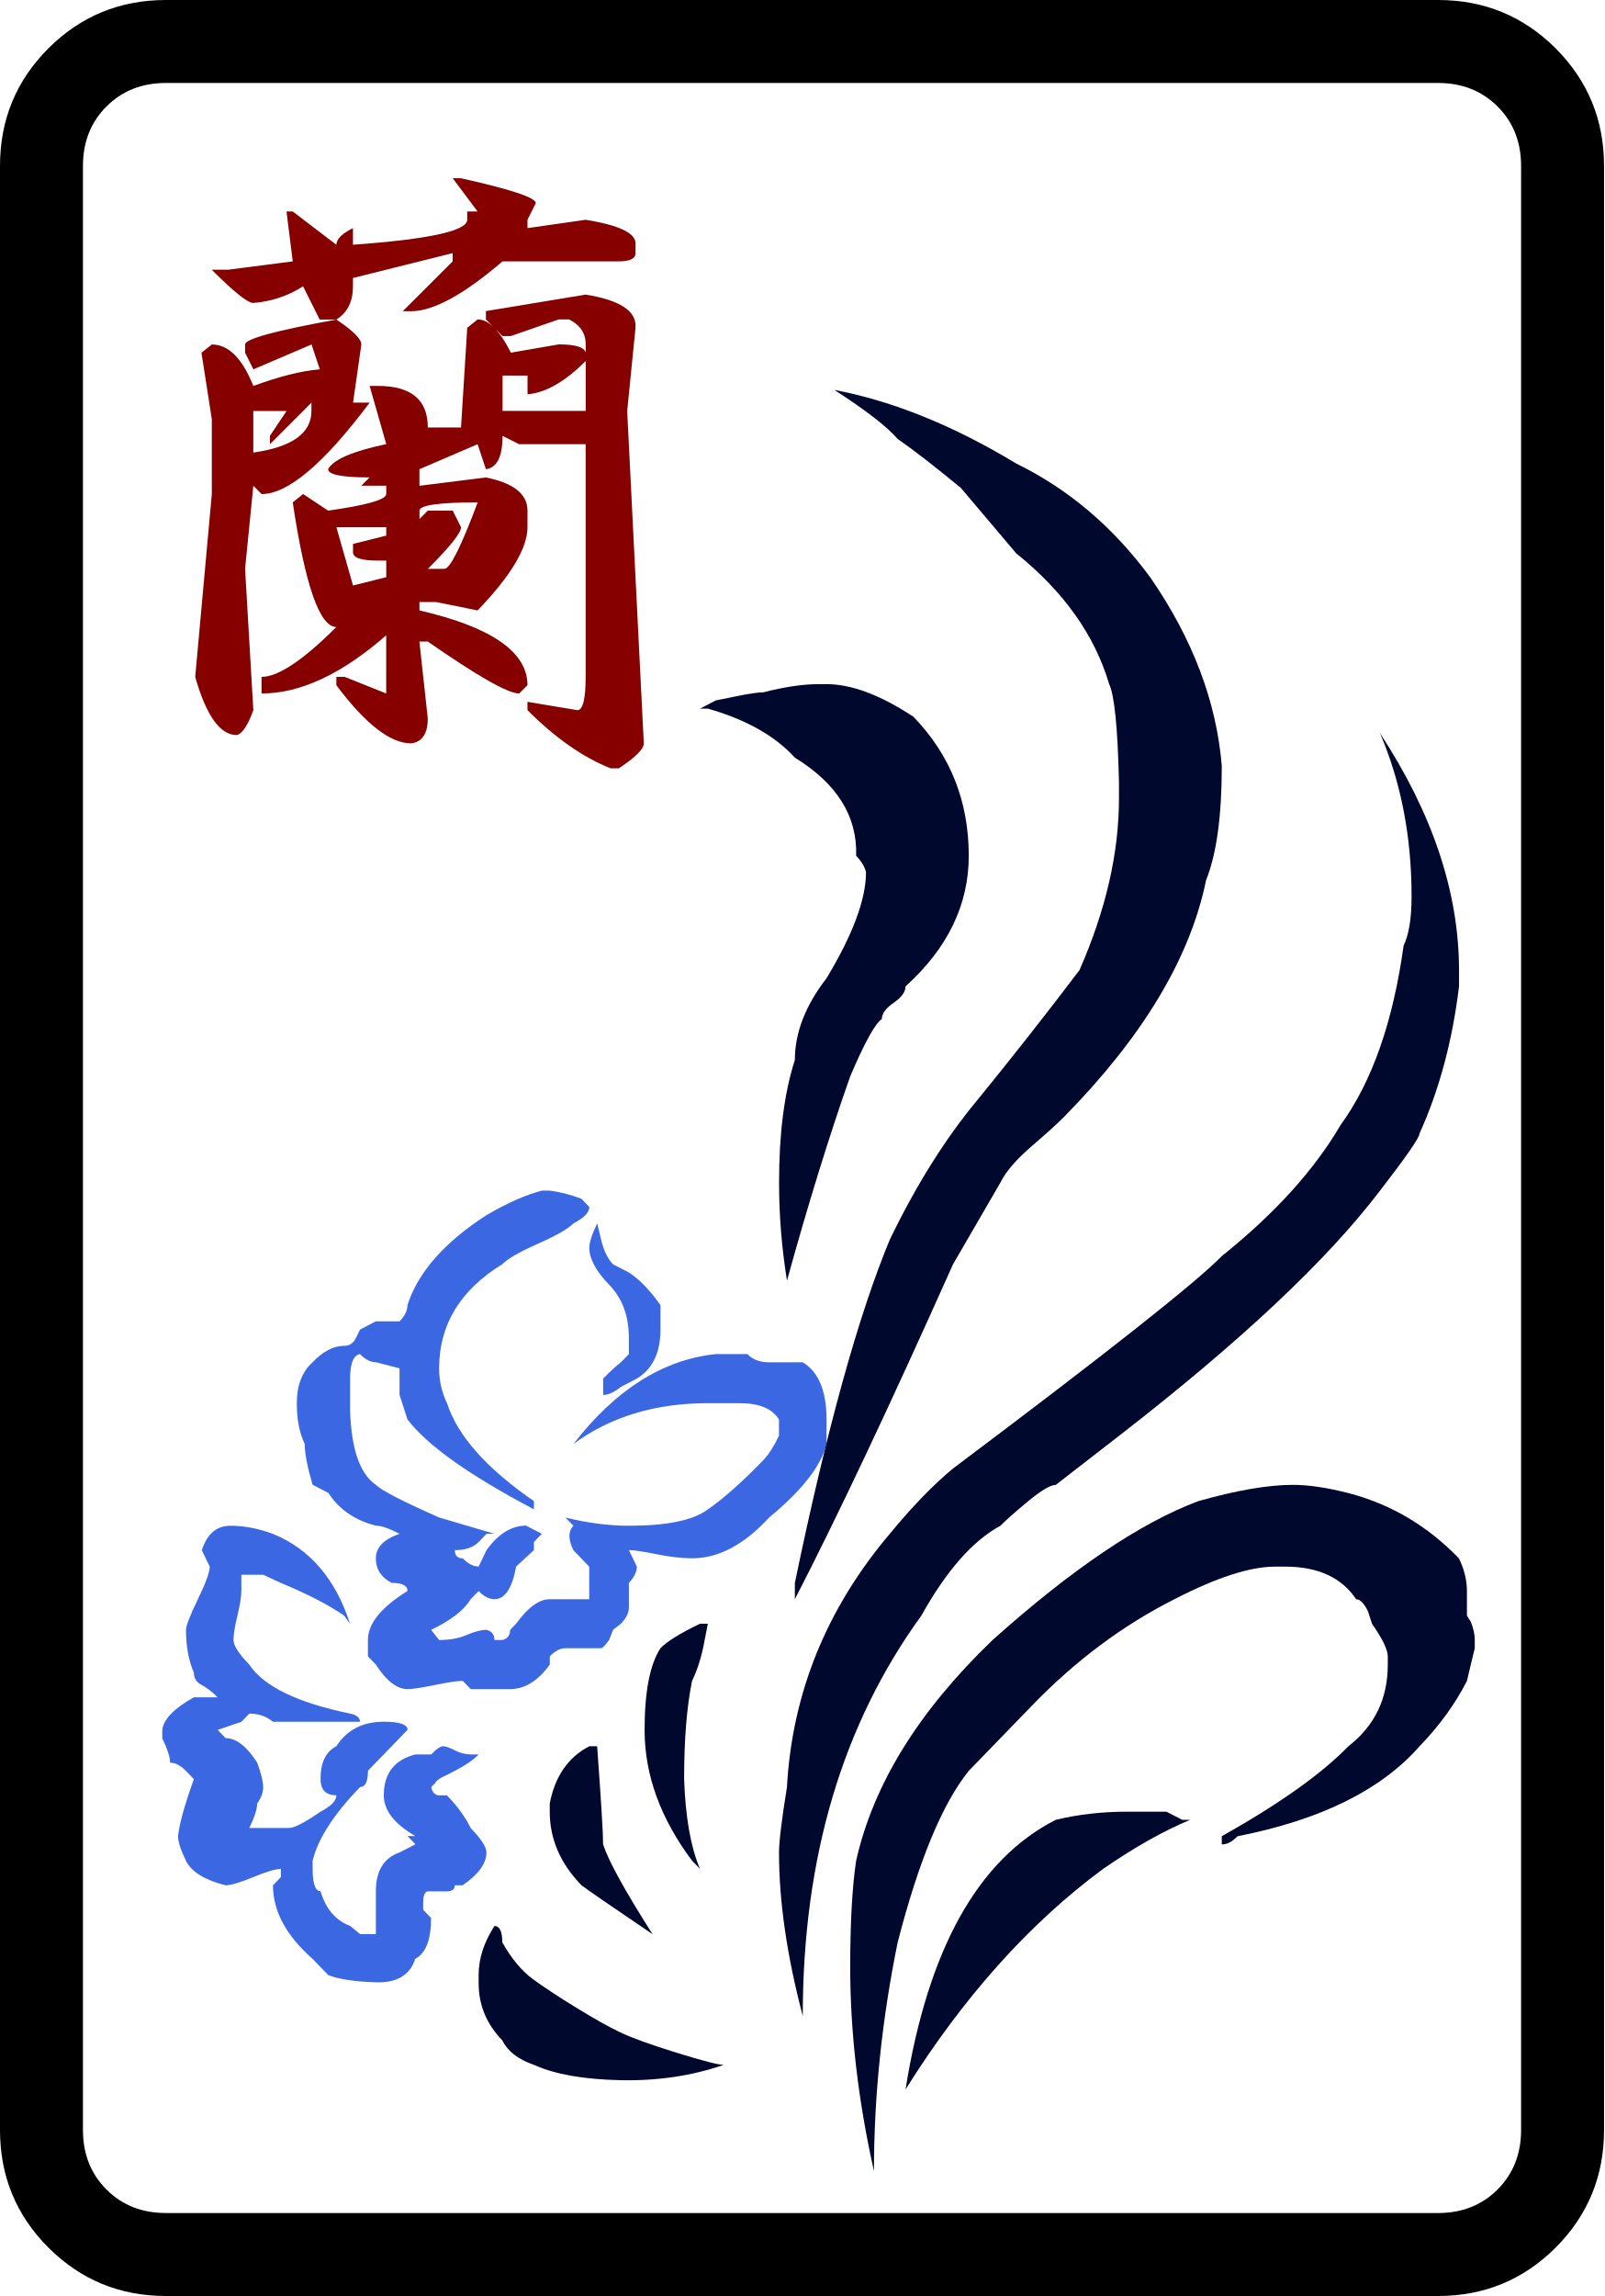
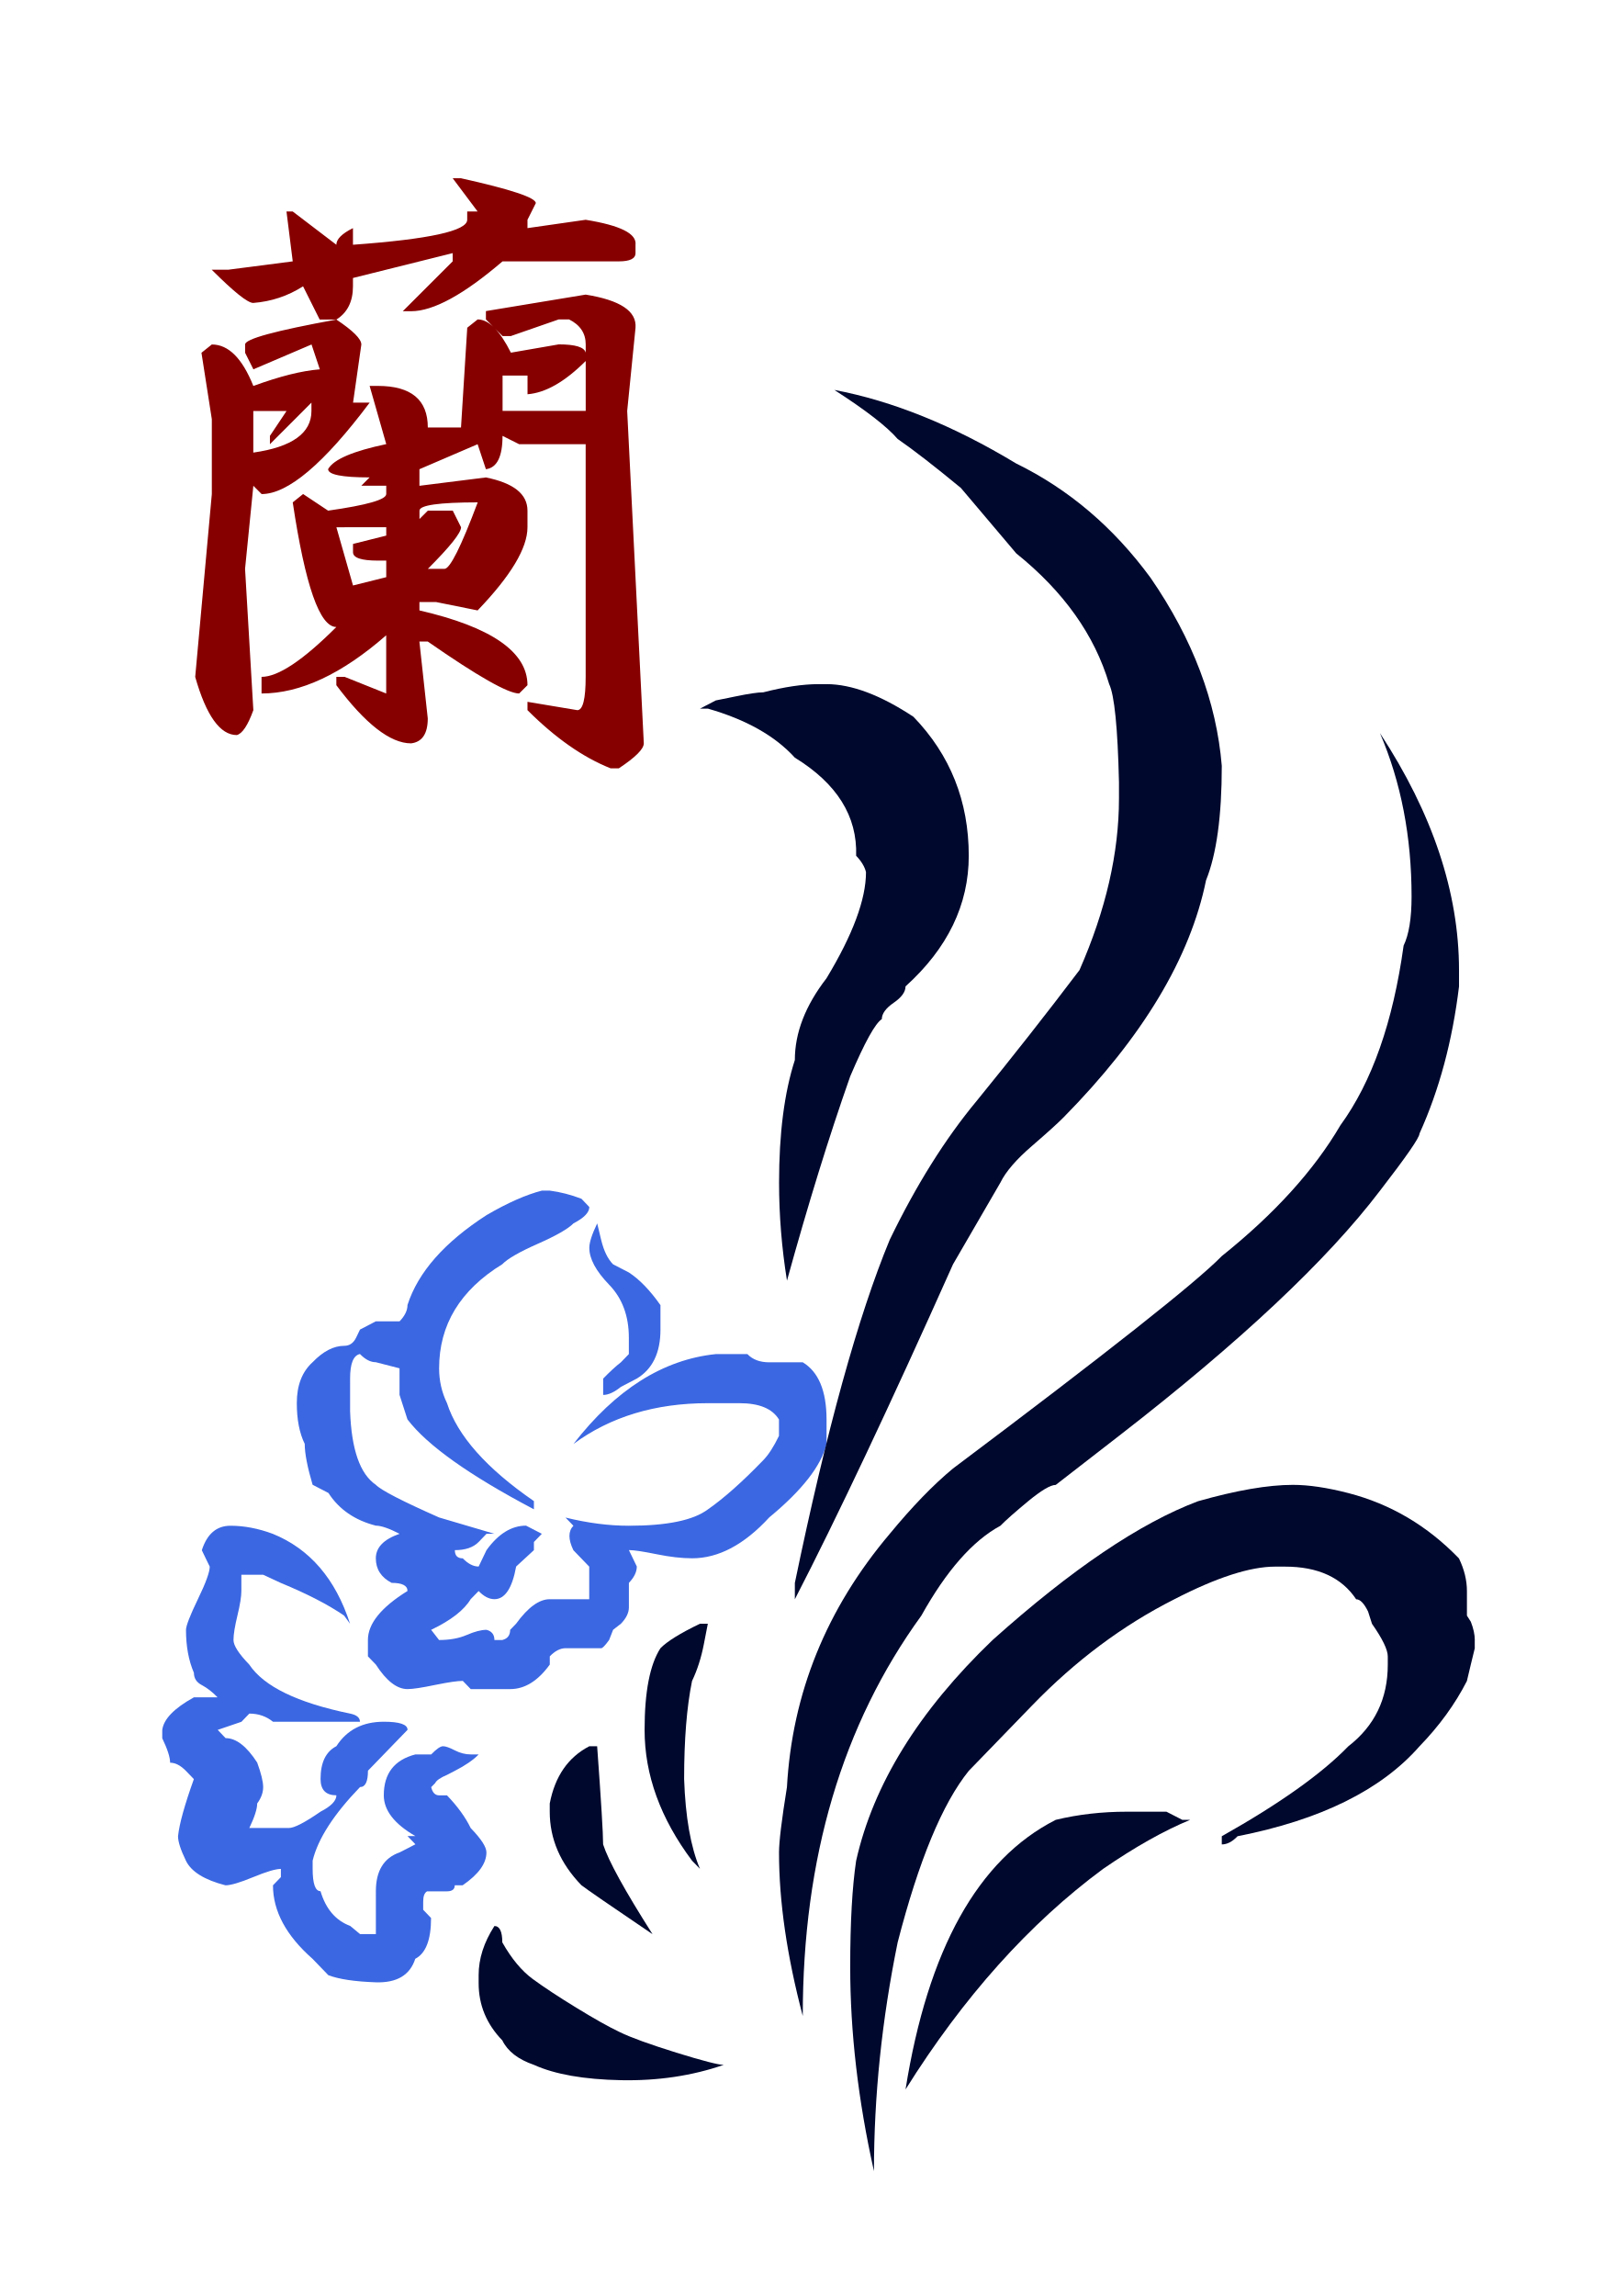
<svg xmlns="http://www.w3.org/2000/svg" version="1.1" id="图层_1" x="0px" y="0px" width="139.764" height="200" viewBox="0 0 139.764 200" enable-background="new 0 0 714 341" xml:space="preserve">
  <defs id="defs619" />
  <g transform="matrix(4.033152,0,0,4.033152,-1362.927,-881.4697)" id="g2151">
-     <path id="path436" d="m 372.583,222.14 v 42.42 c 0,0.995 -0.349,1.842 -1.045,2.539 -0.697,0.696 -1.544,1.046 -2.54,1.046 h -27.483 c -0.996,0 -1.842,-0.35 -2.539,-1.046 -0.697,-0.697 -1.045,-1.544 -1.045,-2.539 v -42.42 c 0,-0.994 0.348,-1.842 1.045,-2.539 0.697,-0.696 1.543,-1.045 2.539,-1.045 h 27.483 c 0.996,0 1.842,0.349 2.54,1.045 0.696,0.697 1.045,1.545 1.045,2.539 z m -3.585,-1.792 h -27.483 c -0.518,0 -0.946,0.17 -1.284,0.508 -0.339,0.339 -0.508,0.767 -0.508,1.284 v 42.42 c 0,0.518 0.169,0.945 0.508,1.285 0.338,0.338 0.766,0.508 1.284,0.508 h 27.483 c 0.518,0 0.946,-0.17 1.285,-0.508 0.338,-0.34 0.508,-0.768 0.508,-1.285 v -42.42 c 0,-0.518 -0.17,-0.945 -0.508,-1.284 -0.339,-0.338 -0.767,-0.508 -1.285,-0.508 z" />
+     <path fill="none" id="path436" d="m 372.583,222.14 v 42.42 c 0,0.995 -0.349,1.842 -1.045,2.539 -0.697,0.696 -1.544,1.046 -2.54,1.046 h -27.483 c -0.996,0 -1.842,-0.35 -2.539,-1.046 -0.697,-0.697 -1.045,-1.544 -1.045,-2.539 v -42.42 c 0,-0.994 0.348,-1.842 1.045,-2.539 0.697,-0.696 1.543,-1.045 2.539,-1.045 h 27.483 c 0.996,0 1.842,0.349 2.54,1.045 0.696,0.697 1.045,1.545 1.045,2.539 z m -3.585,-1.792 h -27.483 c -0.518,0 -0.946,0.17 -1.284,0.508 -0.339,0.339 -0.508,0.767 -0.508,1.284 v 42.42 c 0,0.518 0.169,0.945 0.508,1.285 0.338,0.338 0.766,0.508 1.284,0.508 h 27.483 c 0.518,0 0.946,-0.17 1.285,-0.508 0.338,-0.34 0.508,-0.768 0.508,-1.285 v -42.42 c 0,-0.518 -0.17,-0.945 -0.508,-1.284 -0.339,-0.338 -0.767,-0.508 -1.285,-0.508 z" />
    <path style="fill:#3b67e2" id="path438" d="m 348.099,258.038 c -0.114,-0.235 -0.285,-0.47 -0.512,-0.706 h -0.17 c -0.085,0 -0.143,-0.059 -0.171,-0.177 l 0.086,-0.088 c 0.028,-0.059 0.114,-0.117 0.256,-0.177 l 0.17,-0.088 c 0.228,-0.117 0.399,-0.235 0.514,-0.354 H 348.1 c -0.114,0 -0.228,-0.029 -0.342,-0.087 -0.114,-0.059 -0.199,-0.09 -0.256,-0.09 -0.057,0 -0.143,0.06 -0.256,0.177 h -0.341 c -0.456,0.118 -0.683,0.412 -0.683,0.883 0,0.324 0.227,0.618 0.683,0.881 h -0.17 l 0.17,0.177 -0.17,0.088 -0.171,0.087 c -0.341,0.119 -0.513,0.398 -0.513,0.838 v 0.397 0.353 0.176 h -0.171 -0.171 l -0.213,-0.176 c -0.314,-0.117 -0.527,-0.367 -0.641,-0.75 -0.113,0 -0.17,-0.16 -0.17,-0.485 v -0.175 c 0.114,-0.47 0.455,-1 1.024,-1.589 0.114,0 0.171,-0.117 0.171,-0.353 l 0.855,-0.883 c 0,-0.117 -0.171,-0.175 -0.512,-0.175 -0.456,0 -0.798,0.175 -1.025,0.528 -0.228,0.118 -0.342,0.353 -0.342,0.708 0,0.235 0.114,0.353 0.342,0.353 h 0.171 -0.171 c 0,0.117 -0.114,0.236 -0.342,0.353 -0.34,0.235 -0.569,0.353 -0.682,0.353 H 344 h -0.171 -0.512 c 0.113,-0.235 0.17,-0.412 0.17,-0.53 0.086,-0.117 0.129,-0.234 0.129,-0.353 0,-0.117 -0.043,-0.294 -0.129,-0.53 -0.228,-0.353 -0.455,-0.528 -0.683,-0.528 l -0.17,-0.178 0.513,-0.175 0.17,-0.177 c 0.199,0 0.37,0.061 0.512,0.177 h 0.257 0.17 0.341 0.598 0.512 c 0,-0.089 -0.07,-0.148 -0.213,-0.177 -1.139,-0.234 -1.864,-0.587 -2.178,-1.058 -0.228,-0.236 -0.341,-0.412 -0.341,-0.531 0,-0.117 0.028,-0.292 0.085,-0.528 0.057,-0.235 0.085,-0.412 0.085,-0.529 v -0.175 -0.178 h 0.47 l 0.384,0.178 c 0.569,0.235 1.024,0.469 1.366,0.705 l 0.128,0.176 c -0.314,-0.971 -0.869,-1.616 -1.666,-1.941 -0.313,-0.117 -0.619,-0.176 -0.917,-0.176 -0.3,0 -0.506,0.176 -0.619,0.529 l 0.085,0.177 0.086,0.177 c 0,0.117 -0.086,0.354 -0.257,0.705 -0.17,0.353 -0.256,0.574 -0.256,0.662 0,0.353 0.057,0.662 0.171,0.927 0,0.117 0.057,0.206 0.17,0.264 0.113,0.06 0.228,0.148 0.341,0.265 h -0.17 -0.257 -0.084 c -0.428,0.236 -0.655,0.472 -0.684,0.706 v 0.178 c 0.113,0.235 0.17,0.411 0.17,0.528 0.114,0 0.228,0.06 0.342,0.177 l 0.171,0.177 c -0.2,0.558 -0.315,0.97 -0.342,1.234 0,0.119 0.057,0.294 0.171,0.53 0.114,0.235 0.398,0.413 0.854,0.53 0.114,0 0.314,-0.059 0.599,-0.177 0.284,-0.117 0.483,-0.177 0.598,-0.177 v 0.177 l -0.171,0.177 c 0,0.558 0.286,1.087 0.854,1.587 l 0.342,0.354 c 0.228,0.087 0.569,0.138 1.024,0.154 0.455,0.015 0.74,-0.154 0.854,-0.508 0.228,-0.118 0.341,-0.411 0.341,-0.881 l -0.17,-0.178 v -0.176 c 0,-0.117 0.028,-0.191 0.085,-0.222 h 0.299 0.128 c 0.113,0 0.17,-0.043 0.17,-0.131 h 0.171 c 0.343,-0.236 0.513,-0.471 0.513,-0.708 0.002,-0.117 -0.112,-0.292 -0.34,-0.528 z" />
    <path style="fill:#3b67e2" id="path440" d="m 355.273,247.979 h -0.342 -0.086 -0.085 -0.214 c -0.199,0 -0.356,-0.059 -0.469,-0.177 h -0.684 c -1.139,0.118 -2.163,0.766 -3.074,1.941 0.797,-0.587 1.765,-0.881 2.904,-0.881 h 0.255 0.427 c 0.428,0 0.712,0.118 0.854,0.353 v 0.353 c -0.114,0.236 -0.228,0.412 -0.342,0.528 -0.456,0.472 -0.854,0.824 -1.195,1.061 -0.315,0.235 -0.883,0.352 -1.708,0.352 -0.427,0 -0.883,-0.058 -1.367,-0.177 l 0.171,0.177 h 0.171 -0.171 c -0.114,0.118 -0.114,0.294 0,0.529 l 0.342,0.354 v 0.175 0.178 0.175 0.176 h -0.17 -0.684 c -0.228,0 -0.47,0.176 -0.726,0.529 l -0.128,0.132 c 0,0.119 -0.058,0.192 -0.17,0.22 h -0.17 c 0,-0.117 -0.058,-0.191 -0.171,-0.22 -0.114,0 -0.256,0.037 -0.427,0.111 -0.171,0.074 -0.371,0.109 -0.598,0.109 l -0.171,-0.22 c 0.428,-0.205 0.711,-0.425 0.854,-0.662 l 0.172,-0.176 c 0.113,0.118 0.227,0.176 0.341,0.176 0.227,0 0.384,-0.235 0.469,-0.705 l 0.384,-0.354 v -0.176 l 0.171,-0.177 -0.341,-0.176 c -0.314,0 -0.599,0.176 -0.854,0.529 l -0.17,0.354 c -0.115,0 -0.229,-0.06 -0.343,-0.177 -0.114,0 -0.171,-0.059 -0.171,-0.177 0.228,0 0.399,-0.059 0.514,-0.176 l 0.17,-0.177 h 0.171 l -1.196,-0.353 c -0.797,-0.353 -1.252,-0.587 -1.367,-0.706 -0.342,-0.234 -0.526,-0.765 -0.555,-1.589 v -0.706 c 0,-0.323 0.071,-0.499 0.213,-0.529 0.114,0.118 0.228,0.177 0.342,0.177 l 0.513,0.132 v 0.308 0.265 l 0.171,0.53 c 0.426,0.56 1.337,1.207 2.732,1.942 v -0.177 c -1.024,-0.706 -1.651,-1.412 -1.878,-2.117 -0.114,-0.236 -0.17,-0.485 -0.17,-0.75 0,-0.941 0.455,-1.691 1.366,-2.25 0.113,-0.118 0.369,-0.265 0.769,-0.442 0.397,-0.175 0.654,-0.323 0.768,-0.44 0.228,-0.117 0.342,-0.236 0.342,-0.353 l -0.17,-0.178 c -0.228,-0.088 -0.457,-0.146 -0.684,-0.176 h -0.171 c -0.341,0.088 -0.741,0.264 -1.195,0.529 -0.912,0.588 -1.481,1.236 -1.708,1.941 0,0.119 -0.058,0.236 -0.171,0.353 h -0.513 l -0.342,0.178 -0.084,0.175 c -0.058,0.118 -0.143,0.176 -0.256,0.176 -0.229,0 -0.456,0.118 -0.684,0.354 -0.228,0.207 -0.341,0.5 -0.341,0.883 0,0.353 0.056,0.647 0.171,0.881 0,0.206 0.057,0.501 0.17,0.883 l 0.342,0.177 c 0.228,0.354 0.569,0.589 1.024,0.706 0.115,0 0.285,0.059 0.513,0.176 -0.341,0.118 -0.513,0.294 -0.513,0.53 0,0.235 0.115,0.412 0.342,0.53 0.228,0 0.342,0.058 0.342,0.175 -0.569,0.353 -0.855,0.706 -0.855,1.058 v 0.354 l 0.171,0.177 c 0.228,0.353 0.455,0.53 0.684,0.53 0.113,0 0.312,-0.03 0.598,-0.09 0.285,-0.058 0.483,-0.087 0.597,-0.087 l 0.171,0.177 h 0.427 0.427 c 0.314,0 0.599,-0.177 0.854,-0.53 v -0.177 c 0.113,-0.118 0.228,-0.176 0.342,-0.176 h 0.171 0.598 c 0.028,0 0.085,-0.059 0.171,-0.178 l 0.086,-0.22 0.17,-0.132 c 0.113,-0.118 0.171,-0.234 0.171,-0.353 v -0.265 -0.088 -0.175 c 0.113,-0.118 0.171,-0.237 0.171,-0.354 l -0.171,-0.354 c 0.113,0 0.313,0.031 0.598,0.089 0.285,0.058 0.54,0.088 0.769,0.088 0.568,0 1.124,-0.294 1.665,-0.883 0.711,-0.587 1.125,-1.117 1.238,-1.588 v -0.529 c -0.002,-0.616 -0.173,-1.027 -0.514,-1.233 z" />
    <path style="fill:#870000" id="path442" d="m 345.198,225.458 c 0.359,0.24 0.539,0.418 0.539,0.539 l -0.179,1.255 h 0.179 0.18 c -0.988,1.318 -1.766,1.975 -2.334,1.975 l -0.179,-0.179 -0.179,1.794 0.179,3.052 c -0.119,0.33 -0.24,0.509 -0.358,0.538 -0.359,0 -0.66,-0.418 -0.898,-1.256 l 0.359,-3.95 v -1.616 l -0.224,-1.435 0.224,-0.179 c 0.36,0 0.658,0.299 0.897,0.896 0.569,-0.208 1.047,-0.329 1.436,-0.359 l -0.179,-0.537 -1.256,0.537 -0.179,-0.358 v -0.179 c -0.002,-0.12 0.655,-0.298 1.972,-0.538 z m 2.513,-3.052 h 0.179 c 1.077,0.24 1.616,0.418 1.616,0.538 l -0.18,0.359 v 0.18 l 1.257,-0.18 c 0.748,0.121 1.106,0.299 1.077,0.539 v 0.181 c 0,0.119 -0.121,0.178 -0.36,0.178 h -2.154 -0.359 c -0.838,0.718 -1.496,1.077 -1.975,1.077 h -0.18 l 1.078,-1.077 v -0.178 l -2.154,0.537 v 0.18 c 0,0.329 -0.12,0.569 -0.359,0.718 h -0.36 l -0.359,-0.718 c -0.329,0.21 -0.688,0.329 -1.077,0.359 -0.119,0 -0.419,-0.24 -0.897,-0.718 h 0.36 l 1.391,-0.18 -0.135,-1.077 h 0.135 l 0.942,0.718 c 0,-0.119 0.119,-0.24 0.359,-0.359 v 0.359 c 1.645,-0.119 2.468,-0.299 2.468,-0.539 v -0.179 h 0.225 z m -3.949,5.744 v -0.18 l 0.359,-0.537 h -0.718 v 0.358 0.54 c 0.837,-0.119 1.256,-0.42 1.256,-0.898 v -0.181 z m 6.821,-3.231 c 0.748,0.12 1.106,0.358 1.077,0.717 l -0.18,1.796 0.359,7.179 c 0,0.121 -0.179,0.301 -0.539,0.539 h -0.179 c -0.599,-0.238 -1.196,-0.658 -1.795,-1.256 v -0.18 l 1.077,0.18 c 0.119,0 0.18,-0.239 0.18,-0.718 v -5.026 h -1.257 -0.18 l -0.359,-0.18 c 0,0.45 -0.12,0.69 -0.359,0.72 l -0.179,-0.54 -1.257,0.54 v 0.358 l 1.436,-0.18 c 0.599,0.121 0.898,0.358 0.898,0.717 v 0.359 c 0,0.45 -0.359,1.048 -1.077,1.796 l -0.897,-0.181 h -0.36 v 0.181 c 1.556,0.358 2.334,0.898 2.334,1.615 l -0.18,0.179 c -0.24,0 -0.897,-0.373 -1.974,-1.122 h -0.181 l 0.181,1.661 c 0,0.329 -0.121,0.509 -0.36,0.538 -0.449,0 -0.988,-0.419 -1.615,-1.256 v -0.18 h 0.18 l 0.897,0.359 v -1.257 c -0.958,0.838 -1.856,1.257 -2.693,1.257 v -0.179 -0.18 c 0.359,0 0.897,-0.359 1.616,-1.077 -0.36,0 -0.673,-0.898 -0.942,-2.692 l 0.224,-0.18 0.54,0.359 c 0.837,-0.119 1.256,-0.238 1.256,-0.359 v -0.179 h -0.539 l 0.18,-0.18 c -0.6,0 -0.897,-0.06 -0.897,-0.179 0.119,-0.211 0.539,-0.389 1.256,-0.54 l -0.359,-1.257 h 0.179 c 0.718,0 1.078,0.3 1.078,0.898 h 0.179 0.538 l 0.135,-2.155 0.225,-0.179 c 0.239,0 0.478,0.24 0.718,0.718 l 1.033,-0.179 c 0.359,0 0.553,0.059 0.583,0.179 v 0.18 c -0.449,0.448 -0.868,0.688 -1.257,0.718 v -0.404 h -0.539 v 0.763 h 1.616 0.18 v -1.436 c 0,-0.24 -0.12,-0.42 -0.359,-0.539 H 350 l -1.033,0.359 h -0.18 l -0.359,-0.359 v -0.18 z m -5.205,5.025 h -0.18 l 0.359,1.257 0.718,-0.179 v -0.358 h -0.18 c -0.358,0 -0.538,-0.06 -0.538,-0.181 v -0.179 l 0.718,-0.18 v -0.181 h -0.897 z m 1.615,-0.359 v 0.18 l 0.181,-0.18 h 0.538 l 0.179,0.359 c 0,0.121 -0.239,0.42 -0.717,0.898 h 0.359 c 0.119,0 0.358,-0.478 0.718,-1.436 -0.839,0.001 -1.258,0.061 -1.258,0.179 z" />
    <path style="fill:#00082d" id="path444" d="m 350.383,261.92 c -0.384,-0.235 -0.698,-0.442 -0.939,-0.618 -0.242,-0.177 -0.463,-0.442 -0.662,-0.795 0,-0.234 -0.057,-0.353 -0.17,-0.353 -0.228,0.353 -0.341,0.706 -0.341,1.06 v 0.175 c 0,0.471 0.17,0.883 0.512,1.236 0.113,0.233 0.342,0.411 0.683,0.528 0.455,0.206 1.082,0.315 1.879,0.331 0.797,0.016 1.538,-0.095 2.221,-0.331 -0.115,0 -0.456,-0.088 -1.025,-0.264 -0.57,-0.178 -0.976,-0.324 -1.218,-0.442 -0.243,-0.115 -0.555,-0.291 -0.94,-0.527 z" />
    <path style="fill:#00082d" id="path446" d="m 350.96,258.391 c 0,-0.236 -0.043,-0.941 -0.129,-2.119 h -0.17 c -0.456,0.236 -0.741,0.648 -0.854,1.236 v 0.177 c 0,0.589 0.228,1.117 0.684,1.588 0.113,0.088 0.626,0.441 1.537,1.058 -0.598,-0.94 -0.955,-1.587 -1.068,-1.94 z" />
    <path style="fill:#3b67e2" id="path448" d="m 352.198,246.743 c -0.228,-0.323 -0.456,-0.558 -0.683,-0.705 l -0.171,-0.088 -0.17,-0.088 c -0.115,-0.118 -0.2,-0.293 -0.257,-0.53 l -0.085,-0.353 c -0.113,0.235 -0.17,0.411 -0.17,0.528 0,0.236 0.142,0.5 0.427,0.795 0.285,0.294 0.427,0.676 0.427,1.146 v 0.353 l -0.171,0.177 c -0.114,0.088 -0.242,0.207 -0.384,0.353 v 0.178 0.175 c 0.113,0 0.24,-0.059 0.384,-0.175 l 0.342,-0.178 c 0.341,-0.205 0.512,-0.558 0.512,-1.058 v -0.53 z" />
    <path style="fill:#00082d" id="path450" d="m 353.052,253.625 c -0.427,0.206 -0.712,0.383 -0.854,0.53 -0.228,0.353 -0.342,0.941 -0.342,1.764 0,0.971 0.342,1.912 1.026,2.825 l 0.085,0.087 0.085,0.088 c -0.2,-0.47 -0.314,-1.117 -0.342,-1.939 0,-0.854 0.057,-1.56 0.171,-2.118 0.113,-0.236 0.198,-0.5 0.255,-0.794 l 0.086,-0.442 h -0.17 z" />
    <path style="fill:#00082d" id="path452" d="m 357.664,234.037 c -0.712,-0.47 -1.338,-0.705 -1.879,-0.705 h -0.17 c -0.341,0 -0.74,0.06 -1.196,0.177 -0.114,0 -0.313,0.029 -0.597,0.088 l -0.428,0.087 -0.341,0.177 h 0.171 c 0.825,0.236 1.451,0.589 1.878,1.059 0.91,0.559 1.352,1.265 1.324,2.119 0.113,0.117 0.185,0.236 0.213,0.353 0,0.588 -0.285,1.353 -0.854,2.294 -0.455,0.588 -0.683,1.176 -0.683,1.764 -0.228,0.706 -0.341,1.588 -0.341,2.647 0,0.706 0.057,1.411 0.171,2.118 0.455,-1.647 0.91,-3.118 1.366,-4.412 0.313,-0.735 0.541,-1.146 0.683,-1.236 0,-0.117 0.085,-0.235 0.256,-0.353 0.17,-0.117 0.256,-0.234 0.256,-0.354 0.91,-0.822 1.366,-1.764 1.366,-2.822 0,-1.177 -0.399,-2.177 -1.195,-3.001 z" />
    <path style="fill:#00082d" id="path454" d="m 367.742,234.39 c 0.455,1.06 0.683,2.236 0.683,3.53 0,0.472 -0.058,0.824 -0.172,1.059 -0.228,1.648 -0.682,2.942 -1.366,3.882 -0.569,0.971 -1.423,1.912 -2.562,2.824 -0.542,0.559 -2.477,2.089 -5.807,4.588 -0.427,0.353 -0.883,0.825 -1.367,1.412 -1.367,1.617 -2.107,3.442 -2.22,5.471 -0.114,0.706 -0.171,1.178 -0.171,1.411 0,1.06 0.171,2.235 0.513,3.53 0,-3.412 0.854,-6.294 2.562,-8.647 0.541,-0.97 1.11,-1.618 1.708,-1.941 0.114,-0.117 0.313,-0.293 0.598,-0.529 0.285,-0.234 0.483,-0.353 0.597,-0.353 l 1.366,-1.059 c 2.619,-2.029 4.498,-3.794 5.638,-5.294 0.568,-0.735 0.854,-1.147 0.854,-1.235 0.427,-0.942 0.711,-2 0.854,-3.177 v -0.353 c -10e-4,-1.677 -0.571,-3.383 -1.708,-5.119 z" />
    <path style="fill:#00082d" id="path456" d="m 364.325,235.097 c -0.114,-1.382 -0.626,-2.737 -1.538,-4.061 -0.797,-1.087 -1.765,-1.912 -2.903,-2.469 -1.366,-0.825 -2.676,-1.353 -3.929,-1.589 0.684,0.44 1.139,0.793 1.368,1.059 0.341,0.235 0.796,0.588 1.366,1.058 l 1.196,1.413 c 1.024,0.823 1.693,1.764 2.007,2.823 0.113,0.235 0.185,0.941 0.212,2.118 v 0.354 c 0,1.175 -0.284,2.411 -0.853,3.705 -0.712,0.941 -1.453,1.883 -2.22,2.824 -0.684,0.823 -1.31,1.824 -1.879,3 -0.683,1.647 -1.367,4.119 -2.05,7.413 v 0.528 -0.176 c 0.91,-1.765 2.05,-4.176 3.417,-7.235 l 1.024,-1.765 c 0.114,-0.234 0.342,-0.499 0.684,-0.793 0.341,-0.294 0.568,-0.501 0.683,-0.618 1.708,-1.734 2.733,-3.441 3.075,-5.118 0.226,-0.559 0.34,-1.383 0.34,-2.471 z" />
    <path style="fill:#00082d" id="path458" d="m 369.791,253.978 c 0,-0.117 -0.029,-0.25 -0.086,-0.396 l -0.084,-0.132 v -0.529 c 0,-0.234 -0.058,-0.47 -0.172,-0.706 -0.683,-0.707 -1.479,-1.176 -2.392,-1.412 -0.455,-0.117 -0.853,-0.177 -1.195,-0.177 -0.541,0 -1.224,0.119 -2.049,0.353 -1.254,0.471 -2.733,1.471 -4.44,2.999 -1.595,1.53 -2.577,3.119 -2.947,4.766 -0.084,0.56 -0.128,1.323 -0.128,2.294 0,1.411 0.171,2.883 0.513,4.411 0,-1.618 0.17,-3.265 0.512,-4.941 0.455,-1.764 0.967,-3 1.536,-3.705 l 1.367,-1.411 c 0.939,-0.971 1.964,-1.735 3.074,-2.295 0.911,-0.47 1.637,-0.705 2.177,-0.705 h 0.214 c 0.711,0 1.224,0.235 1.537,0.705 0.085,0 0.171,0.088 0.257,0.264 l 0.085,0.266 c 0.227,0.325 0.341,0.559 0.341,0.706 v 0.177 c 0,0.735 -0.284,1.323 -0.854,1.764 -0.569,0.588 -1.479,1.236 -2.732,1.941 v 0.177 c 0.114,0 0.227,-0.058 0.341,-0.177 1.794,-0.353 3.103,-0.999 3.929,-1.941 0.427,-0.44 0.769,-0.91 1.025,-1.411 l 0.084,-0.353 0.086,-0.353 v -0.179 z" />
    <path style="fill:#00082d" id="path460" d="m 363.129,257.685 h -0.853 c -0.542,0 -1.054,0.059 -1.538,0.176 -1.68,0.853 -2.761,2.795 -3.245,5.823 1.252,-1.999 2.676,-3.588 4.27,-4.765 0.684,-0.47 1.31,-0.823 1.879,-1.058 h -0.17 l -0.171,-0.088 z" />
  </g>
</svg>
